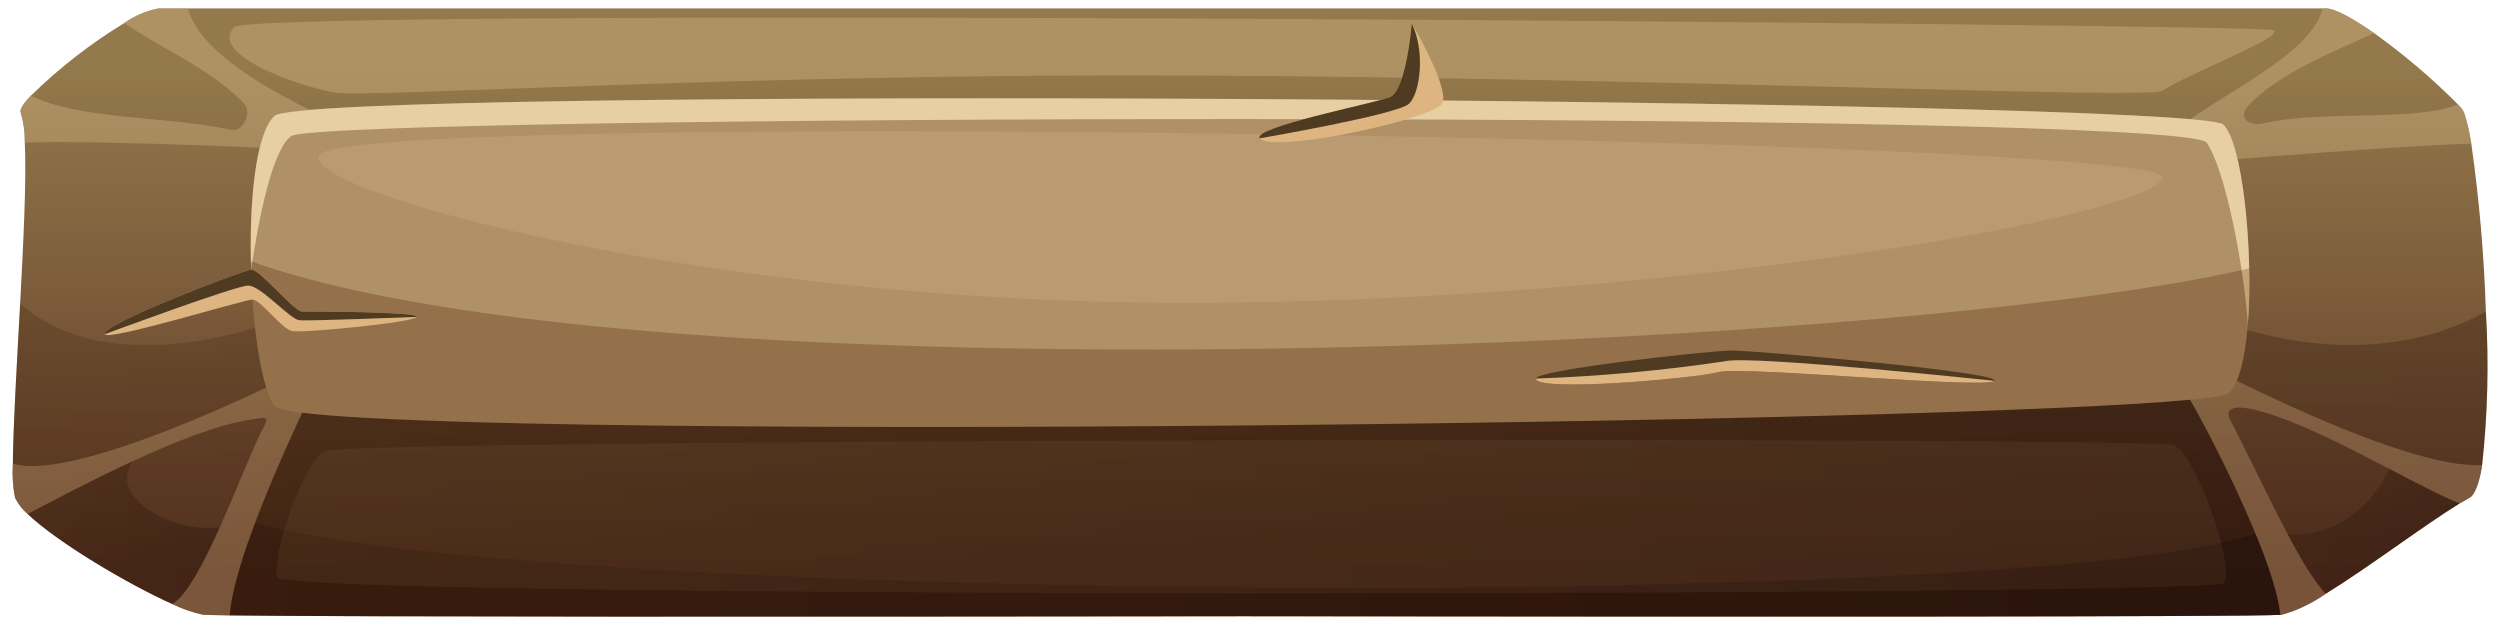
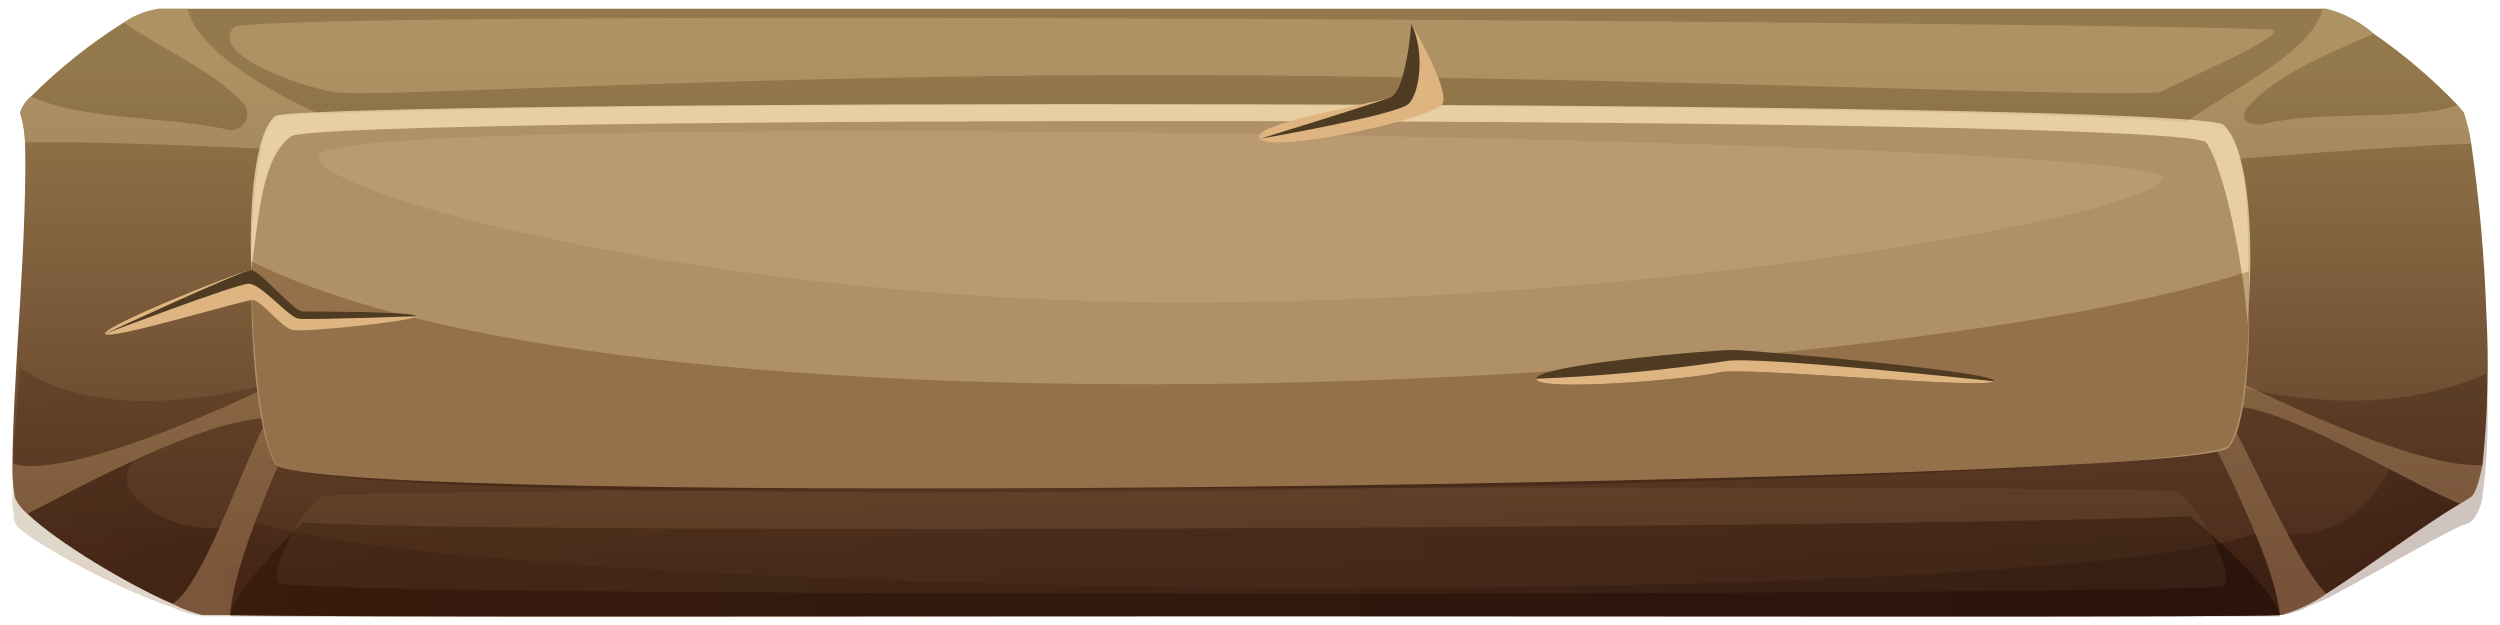
<svg xmlns="http://www.w3.org/2000/svg" xmlns:xlink="http://www.w3.org/1999/xlink" viewBox="0 0 200 50">
  <defs>
    <style>.cls-1{isolation:isolate;}.cls-2{fill:url(#Áåçûìÿííûé_ãðàäèåíò_373);}.cls-11,.cls-3{opacity:0.3;}.cls-11,.cls-15,.cls-3,.cls-9{mix-blend-mode:multiply;}.cls-3{fill:url(#Áåçûìÿííûé_ãðàäèåíò_373-2);}.cls-4,.cls-7,.cls-9{opacity:0.4;}.cls-10,.cls-16,.cls-4,.cls-7,.cls-8{mix-blend-mode:screen;}.cls-10,.cls-16,.cls-5,.cls-7,.cls-9{fill:#997753;}.cls-6,.cls-8{fill:#b09066;}.cls-10{opacity:0.2;}.cls-12{fill:url(#Áåçûìÿííûé_ãðàäèåíò_373-3);}.cls-13{fill:url(#Áåçûìÿííûé_ãðàäèåíò_373-4);}.cls-14{fill:url(#Áåçûìÿííûé_ãðàäèåíò_373-5);}.cls-15{opacity:0.5;fill:url(#Áåçûìÿííûé_ãðàäèåíò_373-6);}.cls-16{opacity:0.1;}.cls-17{fill:#deb581;}.cls-18{fill:#4f3b22;}</style>
-     <linearGradient id="Áåçûìÿííûé_ãðàäèåíò_373" x1="100.002" y1="5.405" x2="100.002" y2="45.598" gradientUnits="userSpaceOnUse">
+     <linearGradient id="Áåçûìÿííûé_ãðàäèåíò_373" x1="100" y1="5.41" x2="100" y2="45.6" gradientUnits="userSpaceOnUse">
      <stop offset="0" stop-color="#94794c" />
      <stop offset="1" stop-color="#5e3825" />
    </linearGradient>
-     <linearGradient id="Áåçûìÿííûé_ãðàäèåíò_373-2" x1="1.022" y1="36.801" x2="198.978" y2="36.801" xlink:href="#Áåçûìÿííûé_ãðàäèåíò_373" />
-     <linearGradient id="Áåçûìÿííûé_ãðàäèåíò_373-3" x1="2.213" y1="42.607" x2="17.582" y2="42.607" xlink:href="#Áåçûìÿííûé_ãðàäèåíò_373" />
-     <linearGradient id="Áåçûìÿííûé_ãðàäèåíò_373-4" x1="18.377" y1="45.566" x2="182.424" y2="45.566" xlink:href="#Áåçûìÿííûé_ãðàäèåíò_373" />
-     <linearGradient id="Áåçûìÿííûé_ãðàäèåíò_373-5" x1="183.024" y1="42.496" x2="196.768" y2="42.496" xlink:href="#Áåçûìÿííûé_ãðàäèåíò_373" />
-     <linearGradient id="Áåçûìÿííûé_ãðàäèåíò_373-6" x1="18.377" y1="40.653" x2="182.424" y2="40.653" xlink:href="#Áåçûìÿííûé_ãðàäèåíò_373" />
+     <linearGradient id="Áåçûìÿííûé_ãðàäèåíò_373-2" x1="1.02" y1="39.37" x2="198.98" y2="39.37" xlink:href="#Áåçûìÿííûé_ãðàäèåíò_373" />
+     <linearGradient id="Áåçûìÿííûé_ãðàäèåíò_373-3" x1="2.21" y1="42.61" x2="17.58" y2="42.61" xlink:href="#Áåçûìÿííûé_ãðàäèåíò_373" />
+     <linearGradient id="Áåçûìÿííûé_ãðàäèåíò_373-4" x1="18.38" y1="45.57" x2="182.42" y2="45.57" xlink:href="#Áåçûìÿííûé_ãðàäèåíò_373" />
+     <linearGradient id="Áåçûìÿííûé_ãðàäèåíò_373-5" x1="183.02" y1="42.5" x2="196.77" y2="42.5" xlink:href="#Áåçûìÿííûé_ãðàäèåíò_373" />
+     <linearGradient id="Áåçûìÿííûé_ãðàäèåíò_373-6" x1="18.38" y1="45.33" x2="182.42" y2="45.33" xlink:href="#Áåçûìÿííûé_ãðàäèåíò_373" />
  </defs>
  <g class="cls-1">
    <g id="Layer_8" data-name="Layer 8">
-       <path class="cls-2" d="M198.57,37.2c-.229,1.427-.565,2.37-1.007,2.619q-.37.209-.795.457c-2.826,1.733-7.366,5.17-10.705,7.221a11.374,11.374,0,0,1-3.516,1.677.426.426,0,0,0-.123.014c-2.915.166-43.777.152-83.048.11-35.244.042-71.813.056-81-.069-1.254-.014-2-.041-2.155-.055a10.724,10.724,0,0,1-2.456-.86c-3.516-1.566-9.2-4.947-11.553-7.192a4.005,4.005,0,0,1-1.008-1.3A10.424,10.424,0,0,1,1.029,37.1c.017-2.994.318-7.914.583-12.834.265-4.961.512-9.909.371-12.86a8.05,8.05,0,0,0-.336-2.426c-.088-.222.23-.707.813-1.33h.017A41.581,41.581,0,0,1,9.932,1.848,7.113,7.113,0,0,1,12.688.67H186.08c.743,0,2.226.845,3.852,1.982a52.768,52.768,0,0,1,6.713,5.71,2.87,2.87,0,0,1,.477.623,14.944,14.944,0,0,1,.583,2.509,123.31,123.31,0,0,1,1.166,13.443A72.486,72.486,0,0,1,198.57,37.2Z" />
-       <path class="cls-3" d="M198.57,37.2a6.182,6.182,0,0,1-.706,2.328.817.817,0,0,1-.3.291q-.37.209-.795.457c-2.826,1.733-7.366,5.17-10.705,7.221-.477.3-.937.568-1.36.79a7.117,7.117,0,0,1-2.156.887.426.426,0,0,0-.123.014c-2.915.166-43.777.152-83.048.11-35.244.042-71.813.056-81-.069-1.148-.014-1.855-.041-2.1-.055h-.053a10.724,10.724,0,0,1-2.456-.86c-3.516-1.566-9.2-4.947-11.553-7.192a4.005,4.005,0,0,1-1.008-1.3,3.447,3.447,0,0,1-.123-.679A16.944,16.944,0,0,1,1.029,37.1c.017-2.994.318-7.914.583-12.834,7.42,6.653,20.563,1.345,20.563,1.345l154.807-.18s11.607,5.2,21.889-.5A72.486,72.486,0,0,1,198.57,37.2Z" />
+       <path class="cls-2" d="M198.6,37.2c-.3,1.4-.6,2.4-1,2.6l-.8.5c-2.9,1.7-7.4,5.1-10.7,7.2a12.1,12.1,0,0,1-3.6,1.7h-.1c-2.9.2-43.8.1-83,.1-35.3,0-71.8.1-81-.1H16.2a10.7,10.7,0,0,1-2.4-.9c-3.5-1.5-9.2-4.9-11.6-7.2a3.5,3.5,0,0,1-1-1.3A13.1,13.1,0,0,1,1,37.1c0-3,.3-7.9.6-12.8s.5-9.9.4-12.9A8.9,8.9,0,0,0,1.6,9a2.9,2.9,0,0,1,.9-1.3h0A42.5,42.5,0,0,1,9.9,1.8,6.8,6.8,0,0,1,12.7.7H186.1a9.2,9.2,0,0,1,3.8,2,43.1,43.1,0,0,1,6.7,5.7l.5.6a15.3,15.3,0,0,1,.6,2.5,125,125,0,0,1,1.2,13.4A76.8,76.8,0,0,1,198.6,37.2Z" />
+       <path class="cls-3" d="M198.6,39.7a3.9,3.9,0,0,1-.7,1.8l-.3.3-.8.3c-2.9,1.4-7.4,4.1-10.7,5.8l-1.4.6a6.1,6.1,0,0,1-2.2.7h-.1c-2.9.2-43.8.1-83,.1-35.3,0-71.8.1-81,0H16.2a8.3,8.3,0,0,1-2.4-.7A54.5,54.5,0,0,1,2.2,42.8c-.5-.4-.9-.7-1-1s-.1-.3-.1-.6A7.1,7.1,0,0,1,1,39.6c0-2.4.3-6.3.6-10.2,7.4,5.3,20.6,1.1,20.6,1.1L177,30.3s11.6,4.2,21.9-.4A49.1,49.1,0,0,1,198.6,39.7Z" />
      <g class="cls-4">
-         <path class="cls-5" d="M24.834,31.679s-6.086,12.327-6.457,17.552c-1.254-.014-2-.041-2.155-.055a10.724,10.724,0,0,1-2.456-.86C16.133,47.028,19.5,37.139,21.124,34.1c.459-.873.035-.7-1.148-.519-5.053.762-14.071,5.6-17.763,7.539a4.005,4.005,0,0,1-1.008-1.3A10.424,10.424,0,0,1,1.029,37.1c5.158,1.524,21.738-6.812,21.738-6.812l.848,1.552Z" />
-         <path class="cls-5" d="M29.25,10.718l-1.219-.167L27.183,12.1s-18.611-.928-25.2-.692a8.05,8.05,0,0,0-.336-2.426c-.088-.222.23-.707.813-1.33h.017C6.293,9.581,13.519,9.3,18.43,10.371c1.042.236,1.758-1.386,1.1-2.079-2.561-2.716-6.6-4.407-9.6-6.444A7.113,7.113,0,0,1,12.688.67h2.35C16.345,5.964,29.25,10.718,29.25,10.718Z" />
-         <path class="cls-5" d="M198.57,37.2c-.229,1.427-.565,2.37-1.007,2.619q-.37.209-.795.457c-3.921-1.58-11.783-6.52-16.694-7.56-1.307-.277-2.164-.055-1.634.929,1.731,3.215,5.556,11.828,7.623,13.852a11.374,11.374,0,0,1-3.516,1.677.426.426,0,0,0-.123.014c-.424-4.518-6.3-15.945-7.977-18.453l-1.218-.222.759-.457c-.088-.139-.159-.236-.159-.236h.548l1.5-.915S192.228,37.617,198.57,37.2Z" />
-         <path class="cls-5" d="M197.705,11.494c-7.7.235-26.888,1.912-26.888,1.912l-.883-1.621s1.378-.264,3.515-.721C175.887,8.237,184.862,4.772,185.8.67h.282c.743,0,2.226.845,3.852,1.982-3.233,1.483-7.623,3.18-10.079,5.813-.83.9-.035,1.705,1.325,1.386,4.47-1.053,12-.1,15.467-1.489a2.87,2.87,0,0,1,.477.623A14.944,14.944,0,0,1,197.705,11.494Z" />
+         <path class="cls-5" d="M24.8,31.7S18.7,44,18.4,49.2H16.2a10.7,10.7,0,0,1-2.4-.9c2.3-1.3,5.7-11.2,7.3-14.2.5-.9.1-.7-1.1-.5-5.1.7-14.1,5.6-17.8,7.5a3.5,3.5,0,0,1-1-1.3A13.1,13.1,0,0,1,1,37.1c5.2,1.5,21.8-6.8,21.8-6.8l.8,1.5Z" />
+         <path class="cls-5" d="M29.3,10.7H28l-.8,1.5S8.6,11.2,2,11.4A8.9,8.9,0,0,0,1.6,9a2.9,2.9,0,0,1,.9-1.3h0c3.8,1.9,11,1.6,15.9,2.7a1.3,1.3,0,0,0,1.1-2.1C17,5.6,12.9,3.9,9.9,1.8A6.8,6.8,0,0,1,12.7.7H15C16.3,6,29.3,10.7,29.3,10.7Z" />
+         <path class="cls-5" d="M198.6,37.2c-.3,1.4-.6,2.4-1,2.6l-.8.5c-4-1.6-11.8-6.5-16.7-7.6-1.3-.3-2.2,0-1.7.9,1.8,3.3,5.6,11.9,7.7,13.9a12.1,12.1,0,0,1-3.6,1.7h-.1c-.4-4.5-6.3-16-8-18.5l-1.2-.2.8-.4-.2-.3h.6l1.5-.9S192.2,37.6,198.6,37.2Z" />
+         <path class="cls-5" d="M197.7,11.5c-7.7.2-26.9,1.9-26.9,1.9l-.9-1.6,3.5-.7c2.5-2.9,11.5-6.3,12.4-10.4h.3a9.2,9.2,0,0,1,3.8,2c-3.2,1.4-7.6,3.1-10,5.8-.9.9-.1,1.7,1.3,1.4,4.4-1.1,12-.2,15.4-1.5l.5.6A15.3,15.3,0,0,1,197.7,11.5Z" />
      </g>
-       <path class="cls-6" d="M179.933,21.472c.035,1.552,0,3.077-.106,4.463-.212,2.647-.707,4.753-1.519,5.5-2.65,2.426-154.137,4.158-156.345,1.04-1.042-1.469-1.731-6.112-1.872-10.907,0-.222-.018-.443-.018-.665-.106-5.156.441-10.3,1.89-11.642,2.65-2.425,153.7-1.385,155.9.693C179.032,11.05,179.844,16.372,179.933,21.472Z" />
-       <path class="cls-7" d="M18.724,2.171c-2.164,2.378,6.19,5.053,8.318,5.255,3.644.347,33.183-1.571,68.53-1.386,38.972.205,76.355,1.94,77.436,1.213,2.061-1.386,10.01-4.389,8.833-4.851S20.2.554,18.724,2.171Z" />
-       <path class="cls-8" d="M179.827,25.941c-.318-4.656-1.8-12.348-3.286-14.524-1.767-2.605-150.833-2.259-153.253-.526-1.5,1.081-2.6,6.624-3.2,10.685-.177-5.377.353-10.907,1.872-12.307,2.65-2.425,153.7-1.386,155.9.693C179.4,11.4,180.286,20,179.827,25.941Z" />
-       <path class="cls-9" d="M179.933,21.472c.035,1.552,0,3.077-.106,4.463-.212,2.647-.707,4.753-1.519,5.5-2.65,2.426-154.137,4.158-156.345,1.04-1.042-1.469-1.731-6.112-1.872-10.907,0-.222-.018-.443-.018-.665C51.872,32.323,152.6,27.916,179.933,21.472Z" />
-       <path class="cls-10" d="M25.5,12.45c-1.039,2.99,31.357,11.78,69.339,11.78s77.731-6.929,78.173-10.048S26.821,8.639,25.5,12.45Z" />
+       <path class="cls-6" d="M179.9,24a46,46,0,0,1-.1,5.3c-.2,3.1-.7,5.6-1.5,6.5-2.6,2.9-154.1,5-156.3,1.3-1.1-1.8-1.8-7.3-1.9-13v-.8c-.1-6.1.4-12.2,1.9-13.8s153.7-1.6,155.9.8S179.8,18,179.9,24Z" />
+       <path class="cls-7" d="M18.7,2.2c-2.1,2.3,6.2,5,8.3,5.2,3.7.4,33.2-1.5,68.6-1.4,38.9.2,76.3,2,77.4,1.3s10-4.4,8.8-4.9S20.2.6,18.7,2.2Z" />
+       <path class="cls-8" d="M179.8,25.9c-.3-4.6-1.8-12.3-3.3-14.5S25.7,9.2,23.3,10.9s-2.6,6.6-3.2,10.7c-.2-5.4.3-10.9,1.9-12.3s153.7-1.4,155.9.7S180.3,20,179.8,25.9Z" />
+       <path class="cls-9" d="M179.9,21.7c.1,2.2,0,4.3-.1,6.2-.2,3.7-.7,6.6-1.5,7.7C175.7,39,24.2,41.4,22,37c-1.1-2-1.8-8.5-1.9-15.2v-.9C51.9,36.8,152.6,30.7,179.9,21.7Z" />
+       <path class="cls-10" d="M25.5,12.4c-1,3,31.4,11.8,69.3,11.8s77.8-6.9,78.2-10S26.8,8.6,25.5,12.4Z" />
      <g class="cls-11">
-         <path class="cls-12" d="M10.622,36.9c-3.357,1.552-6.555,3.257-8.409,4.227,2.349,2.245,8.037,5.626,11.553,7.192,1.148-.623,2.509-3.243,3.816-6.139C14.084,42.745,8.519,39.849,10.622,36.9Z" />
-         <path class="cls-13" d="M20.426,41.8a30.708,30.708,0,0,0-2.049,7.428c9.186.125,45.755.111,81,.069,39.271.042,80.133.056,83.048-.11a25.836,25.836,0,0,0-2-6.5C162.814,48.926,41.89,48.275,20.426,41.8Z" />
-         <path class="cls-14" d="M191.115,37.493c-.742,1.9-3.639,5.64-8.091,5.224a21.941,21.941,0,0,0,3.039,4.782c3.339-2.051,7.879-5.488,10.705-7.221C195.3,39.7,193.306,38.629,191.115,37.493Z" />
+         <path class="cls-12" d="M10.6,36.9c-3.3,1.5-6.5,3.3-8.4,4.2,2.4,2.3,8.1,5.7,11.6,7.2,1.1-.6,2.5-3.2,3.8-6.1C14.1,42.7,8.5,39.8,10.6,36.9Z" />
+         <path class="cls-13" d="M20.4,41.8a31.9,31.9,0,0,0-2,7.4c9.2.2,45.7.1,81,.1,39.2,0,80.1.1,83-.1a22.1,22.1,0,0,0-2-6.5C162.8,48.9,41.9,48.3,20.4,41.8Z" />
+         <path class="cls-14" d="M191.1,37.5c-.7,1.9-3.6,5.6-8.1,5.2a18,18,0,0,0,3.1,4.8c3.3-2.1,7.8-5.5,10.7-7.2C195.3,39.7,193.3,38.6,191.1,37.5Z" />
      </g>
-       <path class="cls-15" d="M182.424,49.19c-2.915.166-43.777.152-83.048.11-35.244.042-71.813.056-81-.069.3-4.171,4.222-12.875,5.794-16.215,17.366,2.162,130.605.929,151.027-1.039C177.424,35.844,182.053,45.2,182.424,49.19Z" />
-       <path class="cls-16" d="M25.938,36.093c-1.667.935-4.2,8.258-3.754,10.074s154.578,1.487,155.682.5-2.208-10.4-3.975-11.065S27.705,35.1,25.938,36.093Z" />
-       <path class="cls-17" d="M33.34,25.339v.013c-.23.444-9.063,1.3-9.946,1.137s-2.526-2.523-3.2-2.523S8.625,27.32,8.378,26.738c-.336-.776,11.041-5.1,11.713-5.169s3.427,3.354,4.08,3.354S33.34,24.923,33.34,25.339Z" />
-       <path class="cls-18" d="M33.34,25.339v.013s-8.621.347-9.4.264c-.76-.083-3.074-2.772-4.081-2.772-.989,0-11.483,3.894-11.483,3.894-.336-.776,11.041-5.1,11.713-5.169s3.427,3.354,4.08,3.354S33.34,24.923,33.34,25.339Z" />
-       <path class="cls-18" d="M159.546,30.466c-.671.693-20.1-1.205-22.082-.693-2,.513-14.593,1.622-14.593.513,0-.693,13.921-2.245,15.688-2.245S160.2,29.773,159.546,30.466Z" />
-       <path class="cls-17" d="M159.546,30.466c-.671.693-20.1-1.205-22.082-.693-2,.513-14.593,1.622-14.593.513a134.8,134.8,0,0,0,15.14-1.386C139.99,28.388,159.546,30.466,159.546,30.466Z" />
-       <path class="cls-17" d="M115.372,8.292c-.653,1.206-13.594,4.047-14.583,2.772-.654-.873,9.063-2.772,10.387-3.284,1.326-.527,1.767-5.9,1.767-5.9S116.026,7.086,115.372,8.292Z" />
-       <path class="cls-18" d="M112.731,8.292c-.883.873-11.942,2.772-11.942,2.772-.654-.873,9.063-2.772,10.387-3.284,1.326-.527,1.767-5.9,1.767-5.9C114.038,4.135,113.614,7.419,112.731,8.292Z" />
+       <path class="cls-15" d="M182.4,49.3H18.4c.3-1.9,4.2-5.9,5.8-7.5,17.3,1,130.6.4,151-.5C177.4,43.1,182.1,47.4,182.4,49.3Z" />
+       <path class="cls-16" d="M25.9,39.7c-1.6.6-4.2,5.6-3.7,6.9s154.6,1,155.7.3-2.2-7.1-4-7.6S27.7,39,25.9,39.7Z" />
+       <path class="cls-17" d="M33.3,25.3h0c-.2.4-9,1.3-9.9,1.1S20.9,24,20.2,24,8.6,27.3,8.4,26.7s11-5.1,11.7-5.1,3.4,3.3,4.1,3.3S33.3,24.9,33.3,25.3Z" />
+       <path class="cls-18" d="M33.3,25.3h0s-8.6.3-9.4.2-3-2.8-4-2.8S8.4,26.7,8.4,26.7s11-5.1,11.7-5.1,3.4,3.3,4.1,3.3S33.3,24.9,33.3,25.3Z" />
+       <path class="cls-18" d="M159.5,30.5c-.6.7-20.1-1.2-22-.7s-14.6,1.6-14.6.5S136.8,28,138.6,28,160.2,29.8,159.5,30.5Z" />
+       <path class="cls-17" d="M159.5,30.5c-.6.7-20.1-1.2-22-.7s-14.6,1.6-14.6.5A141.4,141.4,0,0,0,138,28.9C140,28.4,159.5,30.5,159.5,30.5Z" />
+       <path class="cls-17" d="M115.4,8.3c-.7,1.2-13.6,4-14.6,2.8s9.1-2.8,10.4-3.3,1.7-5.9,1.7-5.9S116,7.1,115.4,8.3Z" />
+       <path class="cls-18" d="M112.7,8.3c-.9.9-11.9,2.8-11.9,2.8s9.1-2.8,10.4-3.3,1.7-5.9,1.7-5.9C114,4.1,113.6,7.4,112.7,8.3Z" />
    </g>
  </g>
</svg>
